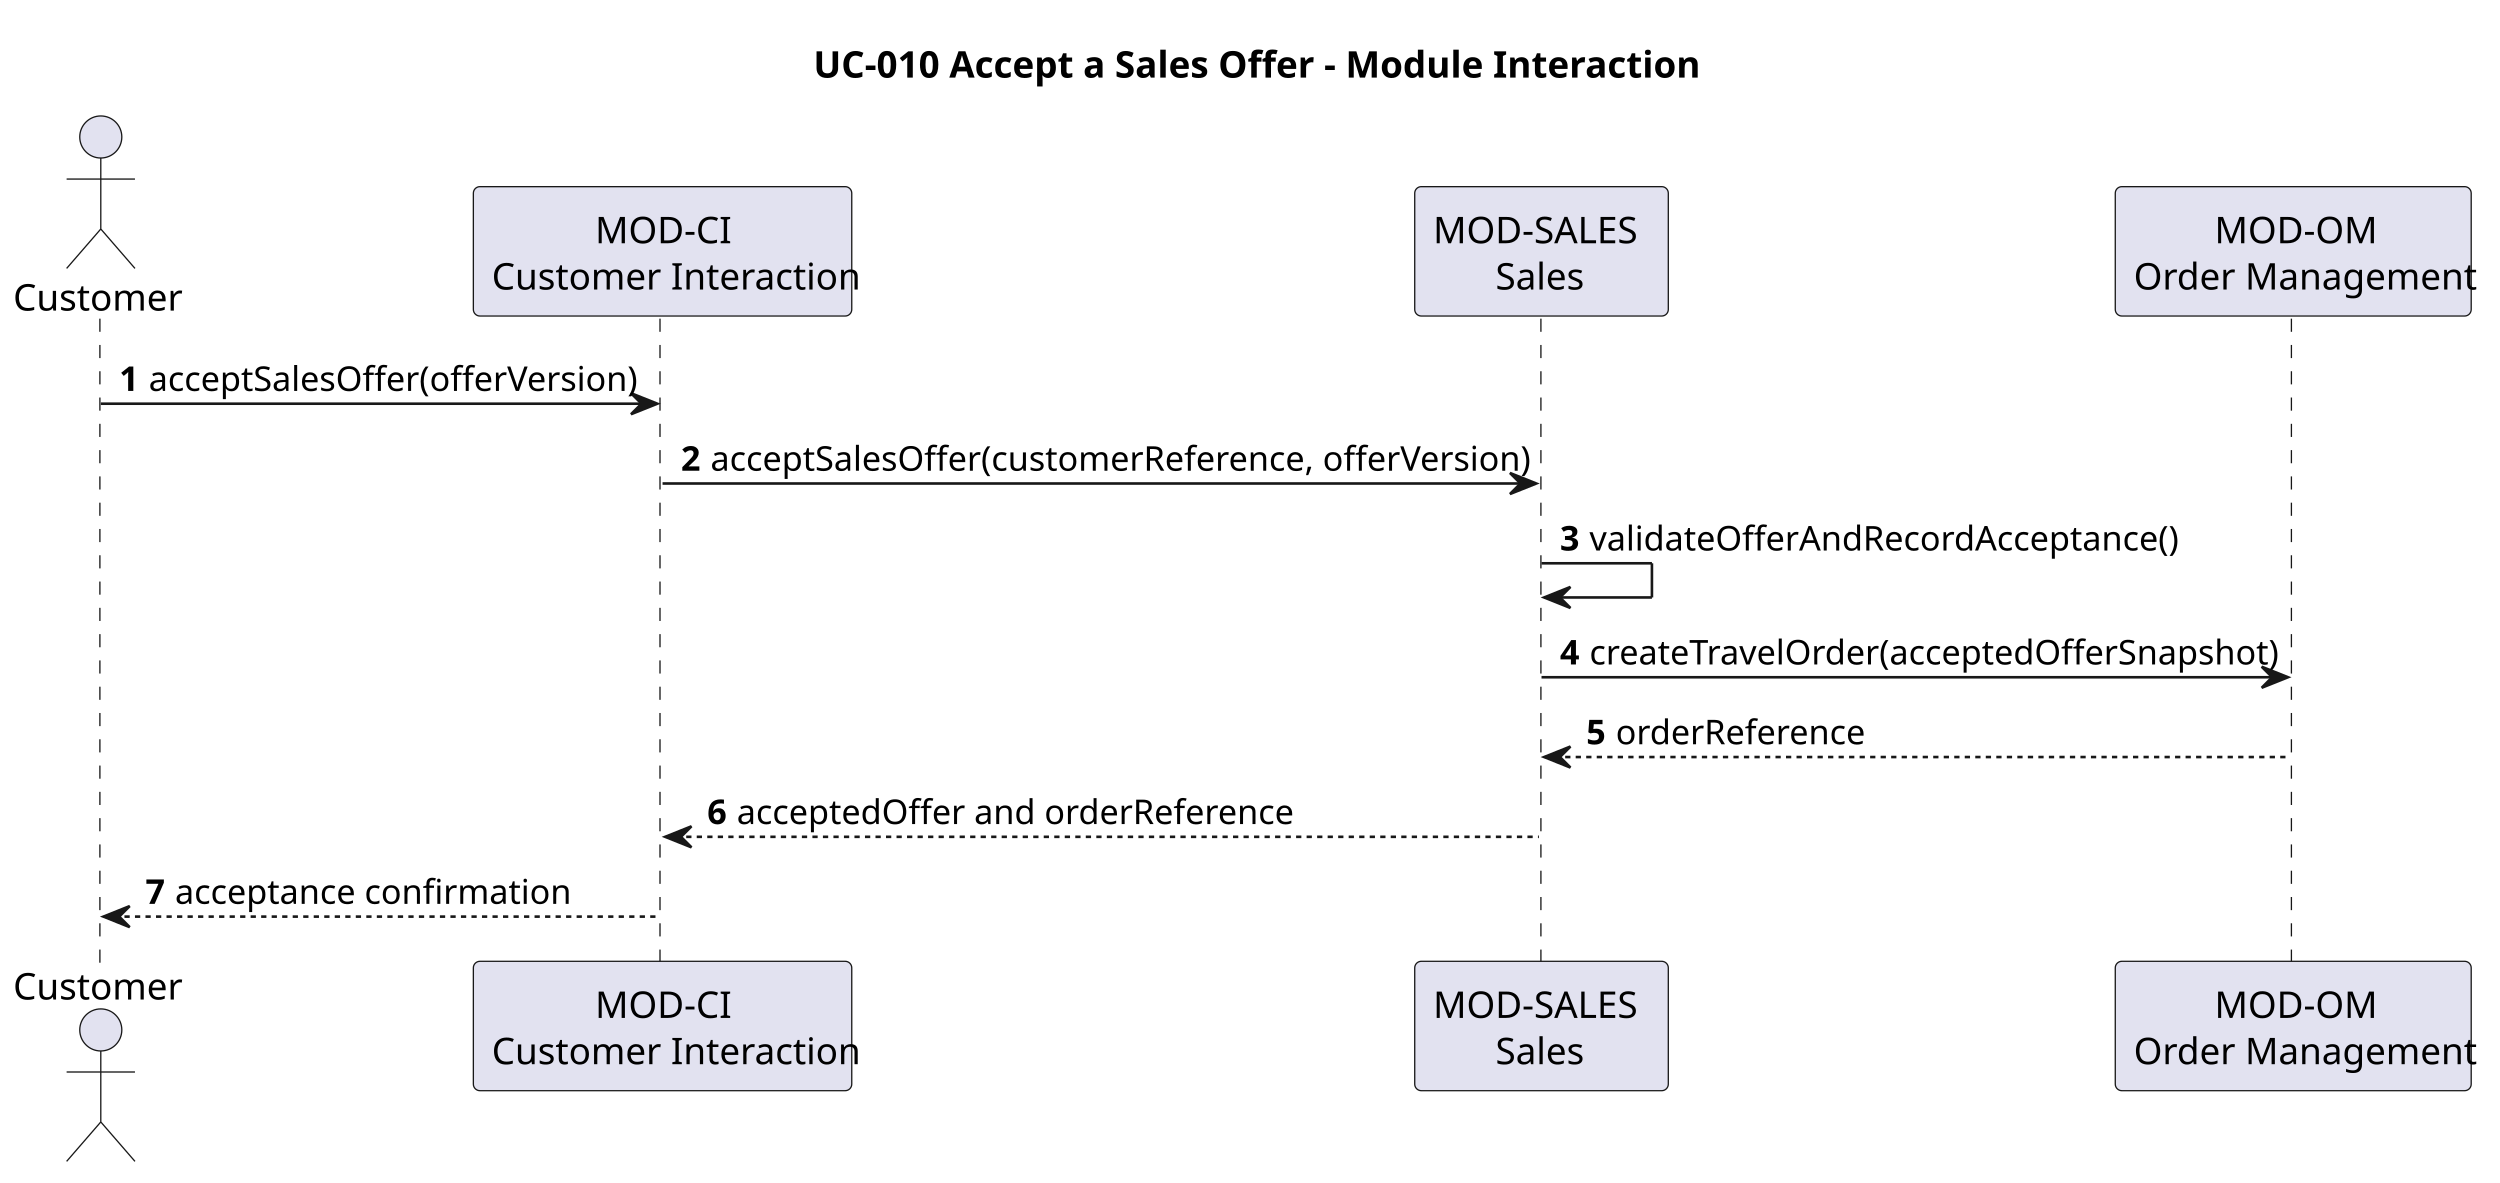
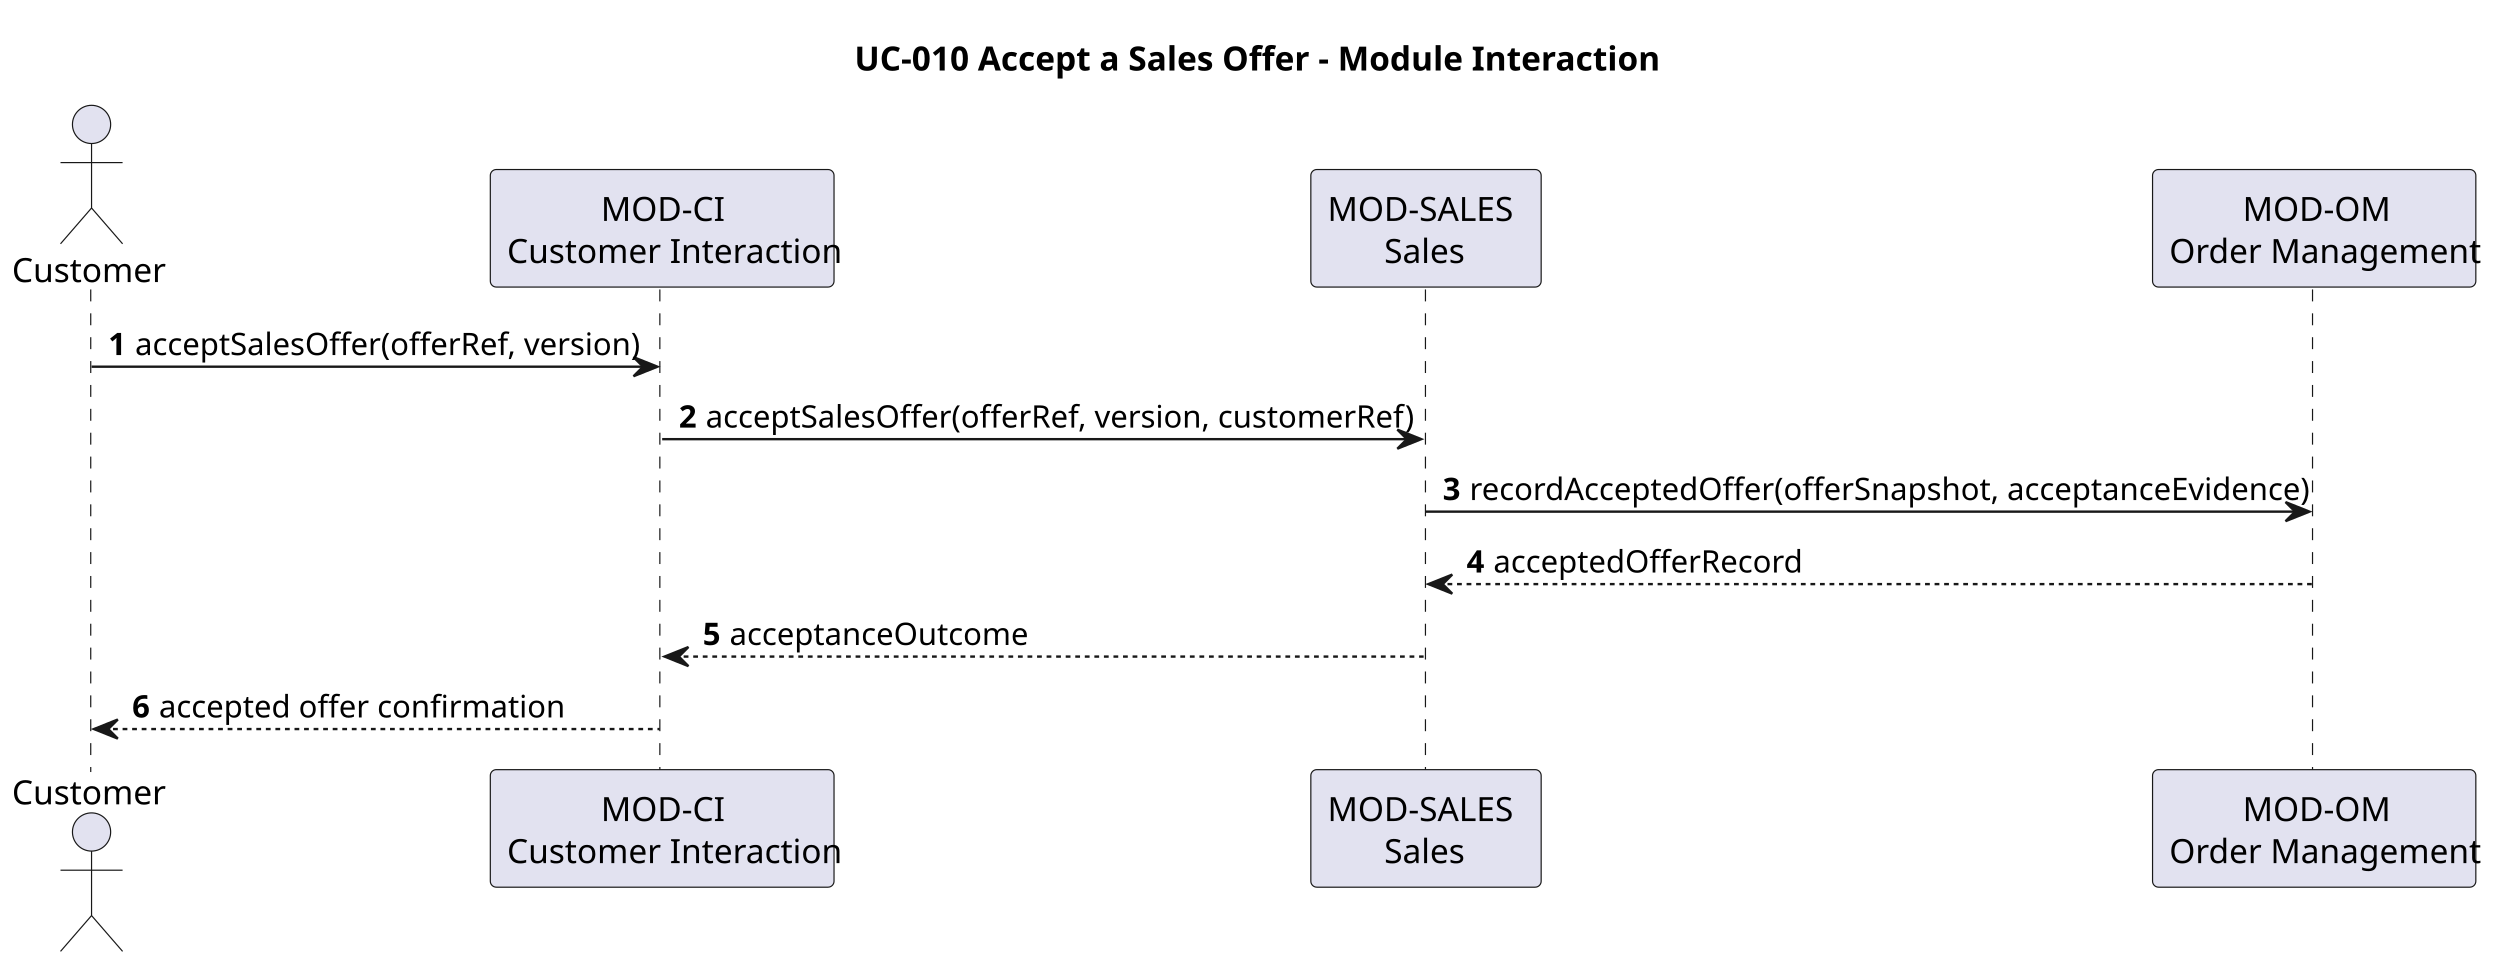
- <svg xmlns="http://www.w3.org/2000/svg" contentStyleType="text/css" data-diagram-type="SEQUENCE" height="450px" preserveAspectRatio="none" style="width:951px;height:450px;background:#FFFFFF;" version="1.1" viewBox="0 0 951 450" width="951px" zoomAndPan="magnify">
+ <svg xmlns="http://www.w3.org/2000/svg" contentStyleType="text/css" data-diagram-type="SEQUENCE" height="406px" preserveAspectRatio="none" style="width:1047px;height:406px;background:#FFFFFF;" version="1.1" viewBox="0 0 1047 406" width="1047px" zoomAndPan="magnify">
  <defs />
  <g>
    <g class="title" data-source-line="1">
-       <text fill="#000000" font-family="sans-serif" font-size="14" font-weight="700" lengthAdjust="spacing" textLength="325.192" x="309.426" y="29.533">UC-010 Accept a Sales Offer - Module Interaction</text>
+       <text fill="#000000" font-family="sans-serif" font-size="14" font-weight="700" lengthAdjust="spacing" textLength="325.192" x="357.843" y="29.533">UC-010 Accept a Sales Offer - Module Interaction</text>
    </g>
    <g class="participant-lifeline" data-entity-uid="part1" data-qualified-name="Customer" data-source-line="3" id="part1-lifeline">
      <g>
-         <rect fill="#000000" fill-opacity="0" height="245.461" width="8" x="34.341" y="121.219" />
-         <line style="stroke:#181818;stroke-width:0.5;stroke-dasharray:5,5;" x1="38" x2="38" y1="121.219" y2="366.68" />
+         <rect fill="#000000" fill-opacity="0" height="202.109" width="8" x="34.341" y="121.219" />
+         <line style="stroke:#181818;stroke-width:0.5;stroke-dasharray:5,5;" x1="38" x2="38" y1="121.219" y2="323.328" />
      </g>
    </g>
    <g class="participant-lifeline" data-entity-uid="part2" data-qualified-name="CI" data-source-line="4" id="part2-lifeline">
      <g>
-         <rect fill="#000000" fill-opacity="0" height="245.461" width="8" x="248.036" y="121.219" />
-         <line style="stroke:#181818;stroke-width:0.5;stroke-dasharray:5,5;" x1="251.064" x2="251.064" y1="121.219" y2="366.68" />
+         <rect fill="#000000" fill-opacity="0" height="202.109" width="8" x="273.318" y="121.219" />
+         <line style="stroke:#181818;stroke-width:0.5;stroke-dasharray:5,5;" x1="276.346" x2="276.346" y1="121.219" y2="323.328" />
      </g>
    </g>
    <g class="participant-lifeline" data-entity-uid="part3" data-qualified-name="SALES" data-source-line="5" id="part3-lifeline">
      <g>
-         <rect fill="#000000" fill-opacity="0" height="245.461" width="8" x="582.393" y="121.219" />
-         <line style="stroke:#181818;stroke-width:0.5;stroke-dasharray:5,5;" x1="586.162" x2="586.162" y1="121.219" y2="366.68" />
+         <rect fill="#000000" fill-opacity="0" height="202.109" width="8" x="593.209" y="121.219" />
+         <line style="stroke:#181818;stroke-width:0.5;stroke-dasharray:5,5;" x1="596.978" x2="596.978" y1="121.219" y2="323.328" />
      </g>
    </g>
    <g class="participant-lifeline" data-entity-uid="part4" data-qualified-name="OM" data-source-line="6" id="part4-lifeline">
      <g>
-         <rect fill="#000000" fill-opacity="0" height="245.461" width="8" x="868.349" y="121.219" />
-         <line style="stroke:#181818;stroke-width:0.5;stroke-dasharray:5,5;" x1="871.652" x2="871.652" y1="121.219" y2="366.68" />
+         <rect fill="#000000" fill-opacity="0" height="202.109" width="8" x="965.182" y="121.219" />
+         <line style="stroke:#181818;stroke-width:0.5;stroke-dasharray:5,5;" x1="968.486" x2="968.486" y1="121.219" y2="323.328" />
      </g>
    </g>
    <g class="participant participant-head" data-entity-uid="part1" data-qualified-name="Customer" data-source-line="3" id="part1-head">
      <text fill="#000000" font-family="sans-serif" font-size="14" lengthAdjust="spacing" textLength="60.683" x="5" y="118.143">Customer</text>
      <ellipse cx="38.341" cy="52.109" fill="#E2E2F0" rx="8" ry="8" style="stroke:#181818;stroke-width:0.5;" />
      <path d="M38.341,60.109 L38.341,87.109 M25.341,68.109 L51.341,68.109 M38.341,87.109 L25.341,102.109 M38.341,87.109 L51.341,102.109" fill="none" style="stroke:#181818;stroke-width:0.5;" />
    </g>
    <g class="participant participant-tail" data-entity-uid="part1" data-qualified-name="Customer" data-source-line="3" id="part1-tail">
-       <text fill="#000000" font-family="sans-serif" font-size="14" lengthAdjust="spacing" textLength="60.683" x="5" y="380.213">Customer</text>
-       <ellipse cx="38.341" cy="391.789" fill="#E2E2F0" rx="8" ry="8" style="stroke:#181818;stroke-width:0.5;" />
-       <path d="M38.341,399.789 L38.341,426.789 M25.341,407.789 L51.341,407.789 M38.341,426.789 L25.341,441.789 M38.341,426.789 L51.341,441.789" fill="none" style="stroke:#181818;stroke-width:0.5;" />
+       <text fill="#000000" font-family="sans-serif" font-size="14" lengthAdjust="spacing" textLength="60.683" x="5" y="336.861">Customer</text>
+       <ellipse cx="38.341" cy="348.438" fill="#E2E2F0" rx="8" ry="8" style="stroke:#181818;stroke-width:0.5;" />
+       <path d="M38.341,356.438 L38.341,383.438 M25.341,364.438 L51.341,364.438 M38.341,383.438 L25.341,398.438 M38.341,383.438 L51.341,398.438" fill="none" style="stroke:#181818;stroke-width:0.5;" />
    </g>
    <g class="participant participant-head" data-entity-uid="part2" data-qualified-name="CI" data-source-line="4" id="part2-head">
-       <rect fill="#E2E2F0" height="49.219" rx="2.5" ry="2.5" style="stroke:#181818;stroke-width:0.5;" width="143.944" x="180.064" y="71" />
-       <text fill="#000000" font-family="sans-serif" font-size="14" lengthAdjust="spacing" textLength="51.324" x="226.374" y="92.533">MOD-CI</text>
-       <text fill="#000000" font-family="sans-serif" font-size="14" lengthAdjust="spacing" textLength="129.944" x="187.064" y="110.143">Customer Interaction</text>
+       <rect fill="#E2E2F0" height="49.219" rx="2.5" ry="2.5" style="stroke:#181818;stroke-width:0.5;" width="143.944" x="205.346" y="71" />
+       <text fill="#000000" font-family="sans-serif" font-size="14" lengthAdjust="spacing" textLength="51.324" x="251.656" y="92.533">MOD-CI</text>
+       <text fill="#000000" font-family="sans-serif" font-size="14" lengthAdjust="spacing" textLength="129.944" x="212.346" y="110.143">Customer Interaction</text>
    </g>
    <g class="participant participant-tail" data-entity-uid="part2" data-qualified-name="CI" data-source-line="4" id="part2-tail">
-       <rect fill="#E2E2F0" height="49.219" rx="2.5" ry="2.5" style="stroke:#181818;stroke-width:0.5;" width="143.944" x="180.064" y="365.68" />
-       <text fill="#000000" font-family="sans-serif" font-size="14" lengthAdjust="spacing" textLength="51.324" x="226.374" y="387.213">MOD-CI</text>
-       <text fill="#000000" font-family="sans-serif" font-size="14" lengthAdjust="spacing" textLength="129.944" x="187.064" y="404.822">Customer Interaction</text>
+       <rect fill="#E2E2F0" height="49.219" rx="2.5" ry="2.5" style="stroke:#181818;stroke-width:0.5;" width="143.944" x="205.346" y="322.328" />
+       <text fill="#000000" font-family="sans-serif" font-size="14" lengthAdjust="spacing" textLength="51.324" x="251.656" y="343.861">MOD-CI</text>
+       <text fill="#000000" font-family="sans-serif" font-size="14" lengthAdjust="spacing" textLength="129.944" x="212.346" y="361.471">Customer Interaction</text>
    </g>
    <g class="participant participant-head" data-entity-uid="part3" data-qualified-name="SALES" data-source-line="5" id="part3-head">
-       <rect fill="#E2E2F0" height="49.219" rx="2.5" ry="2.5" style="stroke:#181818;stroke-width:0.5;" width="96.462" x="538.162" y="71" />
-       <text fill="#000000" font-family="sans-serif" font-size="14" lengthAdjust="spacing" textLength="82.462" x="545.162" y="92.533">MOD-SALES</text>
-       <text fill="#000000" font-family="sans-serif" font-size="14" lengthAdjust="spacing" textLength="35.02" x="568.882" y="110.143">Sales</text>
+       <rect fill="#E2E2F0" height="49.219" rx="2.5" ry="2.5" style="stroke:#181818;stroke-width:0.5;" width="96.462" x="548.978" y="71" />
+       <text fill="#000000" font-family="sans-serif" font-size="14" lengthAdjust="spacing" textLength="82.462" x="555.978" y="92.533">MOD-SALES</text>
+       <text fill="#000000" font-family="sans-serif" font-size="14" lengthAdjust="spacing" textLength="35.02" x="579.699" y="110.143">Sales</text>
    </g>
    <g class="participant participant-tail" data-entity-uid="part3" data-qualified-name="SALES" data-source-line="5" id="part3-tail">
-       <rect fill="#E2E2F0" height="49.219" rx="2.5" ry="2.5" style="stroke:#181818;stroke-width:0.5;" width="96.462" x="538.162" y="365.68" />
-       <text fill="#000000" font-family="sans-serif" font-size="14" lengthAdjust="spacing" textLength="82.462" x="545.162" y="387.213">MOD-SALES</text>
-       <text fill="#000000" font-family="sans-serif" font-size="14" lengthAdjust="spacing" textLength="35.02" x="568.882" y="404.822">Sales</text>
+       <rect fill="#E2E2F0" height="49.219" rx="2.5" ry="2.5" style="stroke:#181818;stroke-width:0.5;" width="96.462" x="548.978" y="322.328" />
+       <text fill="#000000" font-family="sans-serif" font-size="14" lengthAdjust="spacing" textLength="82.462" x="555.978" y="343.861">MOD-SALES</text>
+       <text fill="#000000" font-family="sans-serif" font-size="14" lengthAdjust="spacing" textLength="35.02" x="579.699" y="361.471">Sales</text>
    </g>
    <g class="participant participant-head" data-entity-uid="part4" data-qualified-name="OM" data-source-line="6" id="part4-head">
-       <rect fill="#E2E2F0" height="49.219" rx="2.5" ry="2.5" style="stroke:#181818;stroke-width:0.5;" width="135.393" x="804.652" y="71" />
-       <text fill="#000000" font-family="sans-serif" font-size="14" lengthAdjust="spacing" textLength="59.876" x="842.411" y="92.533">MOD-OM</text>
-       <text fill="#000000" font-family="sans-serif" font-size="14" lengthAdjust="spacing" textLength="121.393" x="811.652" y="110.143">Order Management</text>
+       <rect fill="#E2E2F0" height="49.219" rx="2.5" ry="2.5" style="stroke:#181818;stroke-width:0.5;" width="135.393" x="901.486" y="71" />
+       <text fill="#000000" font-family="sans-serif" font-size="14" lengthAdjust="spacing" textLength="59.876" x="939.244" y="92.533">MOD-OM</text>
+       <text fill="#000000" font-family="sans-serif" font-size="14" lengthAdjust="spacing" textLength="121.393" x="908.486" y="110.143">Order Management</text>
    </g>
    <g class="participant participant-tail" data-entity-uid="part4" data-qualified-name="OM" data-source-line="6" id="part4-tail">
-       <rect fill="#E2E2F0" height="49.219" rx="2.5" ry="2.5" style="stroke:#181818;stroke-width:0.5;" width="135.393" x="804.652" y="365.68" />
-       <text fill="#000000" font-family="sans-serif" font-size="14" lengthAdjust="spacing" textLength="59.876" x="842.411" y="387.213">MOD-OM</text>
-       <text fill="#000000" font-family="sans-serif" font-size="14" lengthAdjust="spacing" textLength="121.393" x="811.652" y="404.822">Order Management</text>
+       <rect fill="#E2E2F0" height="49.219" rx="2.5" ry="2.5" style="stroke:#181818;stroke-width:0.5;" width="135.393" x="901.486" y="322.328" />
+       <text fill="#000000" font-family="sans-serif" font-size="14" lengthAdjust="spacing" textLength="59.876" x="939.244" y="343.861">MOD-OM</text>
+       <text fill="#000000" font-family="sans-serif" font-size="14" lengthAdjust="spacing" textLength="121.393" x="908.486" y="361.471">Order Management</text>
    </g>
    <g class="message" data-entity-1="part1" data-entity-2="part2" data-source-line="8" id="msg1">
-       <polygon fill="#181818" points="240.036,149.57,250.036,153.57,240.036,157.57,244.036,153.57" style="stroke:#181818;stroke-width:1;" />
-       <line style="stroke:#181818;stroke-width:1;" x1="38.341" x2="246.036" y1="153.57" y2="153.57" />
+       <polygon fill="#181818" points="265.318,149.57,275.318,153.57,265.318,157.57,269.318,153.57" style="stroke:#181818;stroke-width:1;" />
+       <line style="stroke:#181818;stroke-width:1;" x1="38.341" x2="271.318" y1="153.57" y2="153.57" />
      <text fill="#000000" font-family="sans-serif" font-size="13" font-weight="700" lengthAdjust="spacing" textLength="7.23" x="45.341" y="148.714">1</text>
-       <text fill="#000000" font-family="sans-serif" font-size="13" lengthAdjust="spacing" textLength="178.464" x="56.571" y="148.714">acceptSalesOffer(offerVersion)</text>
+       <text fill="#000000" font-family="sans-serif" font-size="13" lengthAdjust="spacing" textLength="203.747" x="56.571" y="148.714">acceptSalesOffer(offerRef, version)</text>
    </g>
    <g class="message" data-entity-1="part2" data-entity-2="part3" data-source-line="9" id="msg2">
-       <polygon fill="#181818" points="574.393,179.922,584.393,183.922,574.393,187.922,578.393,183.922" style="stroke:#181818;stroke-width:1;" />
-       <line style="stroke:#181818;stroke-width:1;" x1="252.036" x2="580.393" y1="183.922" y2="183.922" />
-       <text fill="#000000" font-family="sans-serif" font-size="13" font-weight="700" lengthAdjust="spacing" textLength="7.23" x="259.036" y="179.065">2</text>
-       <text fill="#000000" font-family="sans-serif" font-size="13" lengthAdjust="spacing" textLength="299.127" x="270.266" y="179.065">acceptSalesOffer(customerReference, offerVersion)</text>
+       <polygon fill="#181818" points="585.209,179.922,595.209,183.922,585.209,187.922,589.209,183.922" style="stroke:#181818;stroke-width:1;" />
+       <line style="stroke:#181818;stroke-width:1;" x1="277.318" x2="591.209" y1="183.922" y2="183.922" />
+       <text fill="#000000" font-family="sans-serif" font-size="13" font-weight="700" lengthAdjust="spacing" textLength="7.23" x="284.318" y="179.065">2</text>
+       <text fill="#000000" font-family="sans-serif" font-size="13" lengthAdjust="spacing" textLength="284.661" x="295.548" y="179.065">acceptSalesOffer(offerRef, version, customerRef)</text>
    </g>
-     <g class="message" data-entity-1="part3" data-entity-2="part3" data-source-line="10" id="msg3">
-       <line style="stroke:#181818;stroke-width:1;" x1="586.393" x2="628.393" y1="214.273" y2="214.273" />
-       <line style="stroke:#181818;stroke-width:1;" x1="628.393" x2="628.393" y1="214.273" y2="227.273" />
-       <line style="stroke:#181818;stroke-width:1;" x1="587.393" x2="628.393" y1="227.273" y2="227.273" />
-       <polygon fill="#181818" points="597.393,223.273,587.393,227.273,597.393,231.273,593.393,227.273" style="stroke:#181818;stroke-width:1;" />
-       <text fill="#000000" font-family="sans-serif" font-size="13" font-weight="700" lengthAdjust="spacing" textLength="7.23" x="593.393" y="209.417">3</text>
-       <text fill="#000000" font-family="sans-serif" font-size="13" lengthAdjust="spacing" textLength="215.332" x="604.623" y="209.417">validateOfferAndRecordAcceptance()</text>
+     <g class="message" data-entity-1="part3" data-entity-2="part4" data-source-line="10" id="msg3">
+       <polygon fill="#181818" points="957.182,210.273,967.182,214.273,957.182,218.273,961.182,214.273" style="stroke:#181818;stroke-width:1;" />
+       <line style="stroke:#181818;stroke-width:1;" x1="597.209" x2="963.182" y1="214.273" y2="214.273" />
+       <text fill="#000000" font-family="sans-serif" font-size="13" font-weight="700" lengthAdjust="spacing" textLength="7.23" x="604.209" y="209.417">3</text>
+       <text fill="#000000" font-family="sans-serif" font-size="13" lengthAdjust="spacing" textLength="336.743" x="615.439" y="209.417">recordAcceptedOffer(offerSnapshot, acceptanceEvidence)</text>
    </g>
-     <g class="message" data-entity-1="part3" data-entity-2="part4" data-source-line="11" id="msg4">
-       <polygon fill="#181818" points="860.349,253.625,870.349,257.625,860.349,261.625,864.349,257.625" style="stroke:#181818;stroke-width:1;" />
-       <line style="stroke:#181818;stroke-width:1;" x1="586.393" x2="866.349" y1="257.625" y2="257.625" />
-       <text fill="#000000" font-family="sans-serif" font-size="13" font-weight="700" lengthAdjust="spacing" textLength="7.23" x="593.393" y="252.769">4</text>
-       <text fill="#000000" font-family="sans-serif" font-size="13" lengthAdjust="spacing" textLength="250.726" x="604.623" y="252.769">createTravelOrder(acceptedOfferSnapshot)</text>
+     <g class="message" data-entity-1="part4" data-entity-2="part3" data-source-line="11" id="msg4">
+       <polygon fill="#181818" points="608.209,240.625,598.209,244.625,608.209,248.625,604.209,244.625" style="stroke:#181818;stroke-width:1;" />
+       <line style="stroke:#181818;stroke-width:1;stroke-dasharray:2,2;" x1="602.209" x2="968.182" y1="244.625" y2="244.625" />
+       <text fill="#000000" font-family="sans-serif" font-size="13" font-weight="700" lengthAdjust="spacing" textLength="7.23" x="614.209" y="239.769">4</text>
+       <text fill="#000000" font-family="sans-serif" font-size="13" lengthAdjust="spacing" textLength="123.564" x="625.439" y="239.769">acceptedOfferRecord</text>
    </g>
-     <g class="message" data-entity-1="part4" data-entity-2="part3" data-source-line="12" id="msg5">
-       <polygon fill="#181818" points="597.393,283.977,587.393,287.977,597.393,291.977,593.393,287.977" style="stroke:#181818;stroke-width:1;" />
-       <line style="stroke:#181818;stroke-width:1;stroke-dasharray:2,2;" x1="591.393" x2="871.349" y1="287.977" y2="287.977" />
-       <text fill="#000000" font-family="sans-serif" font-size="13" font-weight="700" lengthAdjust="spacing" textLength="7.23" x="603.393" y="283.12">5</text>
-       <text fill="#000000" font-family="sans-serif" font-size="13" lengthAdjust="spacing" textLength="90.327" x="614.623" y="283.12">orderReference</text>
+     <g class="message" data-entity-1="part3" data-entity-2="part2" data-source-line="12" id="msg5">
+       <polygon fill="#181818" points="288.318,270.977,278.318,274.977,288.318,278.977,284.318,274.977" style="stroke:#181818;stroke-width:1;" />
+       <line style="stroke:#181818;stroke-width:1;stroke-dasharray:2,2;" x1="282.318" x2="596.209" y1="274.977" y2="274.977" />
+       <text fill="#000000" font-family="sans-serif" font-size="13" font-weight="700" lengthAdjust="spacing" textLength="7.23" x="294.318" y="270.12">5</text>
+       <text fill="#000000" font-family="sans-serif" font-size="13" lengthAdjust="spacing" textLength="119.234" x="305.548" y="270.12">acceptanceOutcome</text>
    </g>
-     <g class="message" data-entity-1="part3" data-entity-2="part2" data-source-line="13" id="msg6">
-       <polygon fill="#181818" points="263.036,314.328,253.036,318.328,263.036,322.328,259.036,318.328" style="stroke:#181818;stroke-width:1;" />
-       <line style="stroke:#181818;stroke-width:1;stroke-dasharray:2,2;" x1="257.036" x2="585.393" y1="318.328" y2="318.328" />
-       <text fill="#000000" font-family="sans-serif" font-size="13" font-weight="700" lengthAdjust="spacing" textLength="7.23" x="269.036" y="313.472">6</text>
-       <text fill="#000000" font-family="sans-serif" font-size="13" lengthAdjust="spacing" textLength="200.897" x="280.266" y="313.472">acceptedOffer and orderReference</text>
-     </g>
-     <g class="message" data-entity-1="part2" data-entity-2="part1" data-source-line="14" id="msg7">
-       <polygon fill="#181818" points="49.341,344.68,39.341,348.68,49.341,352.68,45.341,348.68" style="stroke:#181818;stroke-width:1;" />
-       <line style="stroke:#181818;stroke-width:1;stroke-dasharray:2,2;" x1="43.341" x2="251.036" y1="348.68" y2="348.68" />
-       <text fill="#000000" font-family="sans-serif" font-size="13" font-weight="700" lengthAdjust="spacing" textLength="7.23" x="55.341" y="343.823">7</text>
-       <text fill="#000000" font-family="sans-serif" font-size="13" lengthAdjust="spacing" textLength="140.912" x="66.571" y="343.823">acceptance confirmation</text>
+     <g class="message" data-entity-1="part2" data-entity-2="part1" data-source-line="13" id="msg6">
+       <polygon fill="#181818" points="49.341,301.328,39.341,305.328,49.341,309.328,45.341,305.328" style="stroke:#181818;stroke-width:1;" />
+       <line style="stroke:#181818;stroke-width:1;stroke-dasharray:2,2;" x1="43.341" x2="276.318" y1="305.328" y2="305.328" />
+       <text fill="#000000" font-family="sans-serif" font-size="13" font-weight="700" lengthAdjust="spacing" textLength="7.23" x="55.341" y="300.472">6</text>
+       <text fill="#000000" font-family="sans-serif" font-size="13" lengthAdjust="spacing" textLength="156.806" x="66.571" y="300.472">accepted offer confirmation</text>
    </g>
  </g>
</svg>
